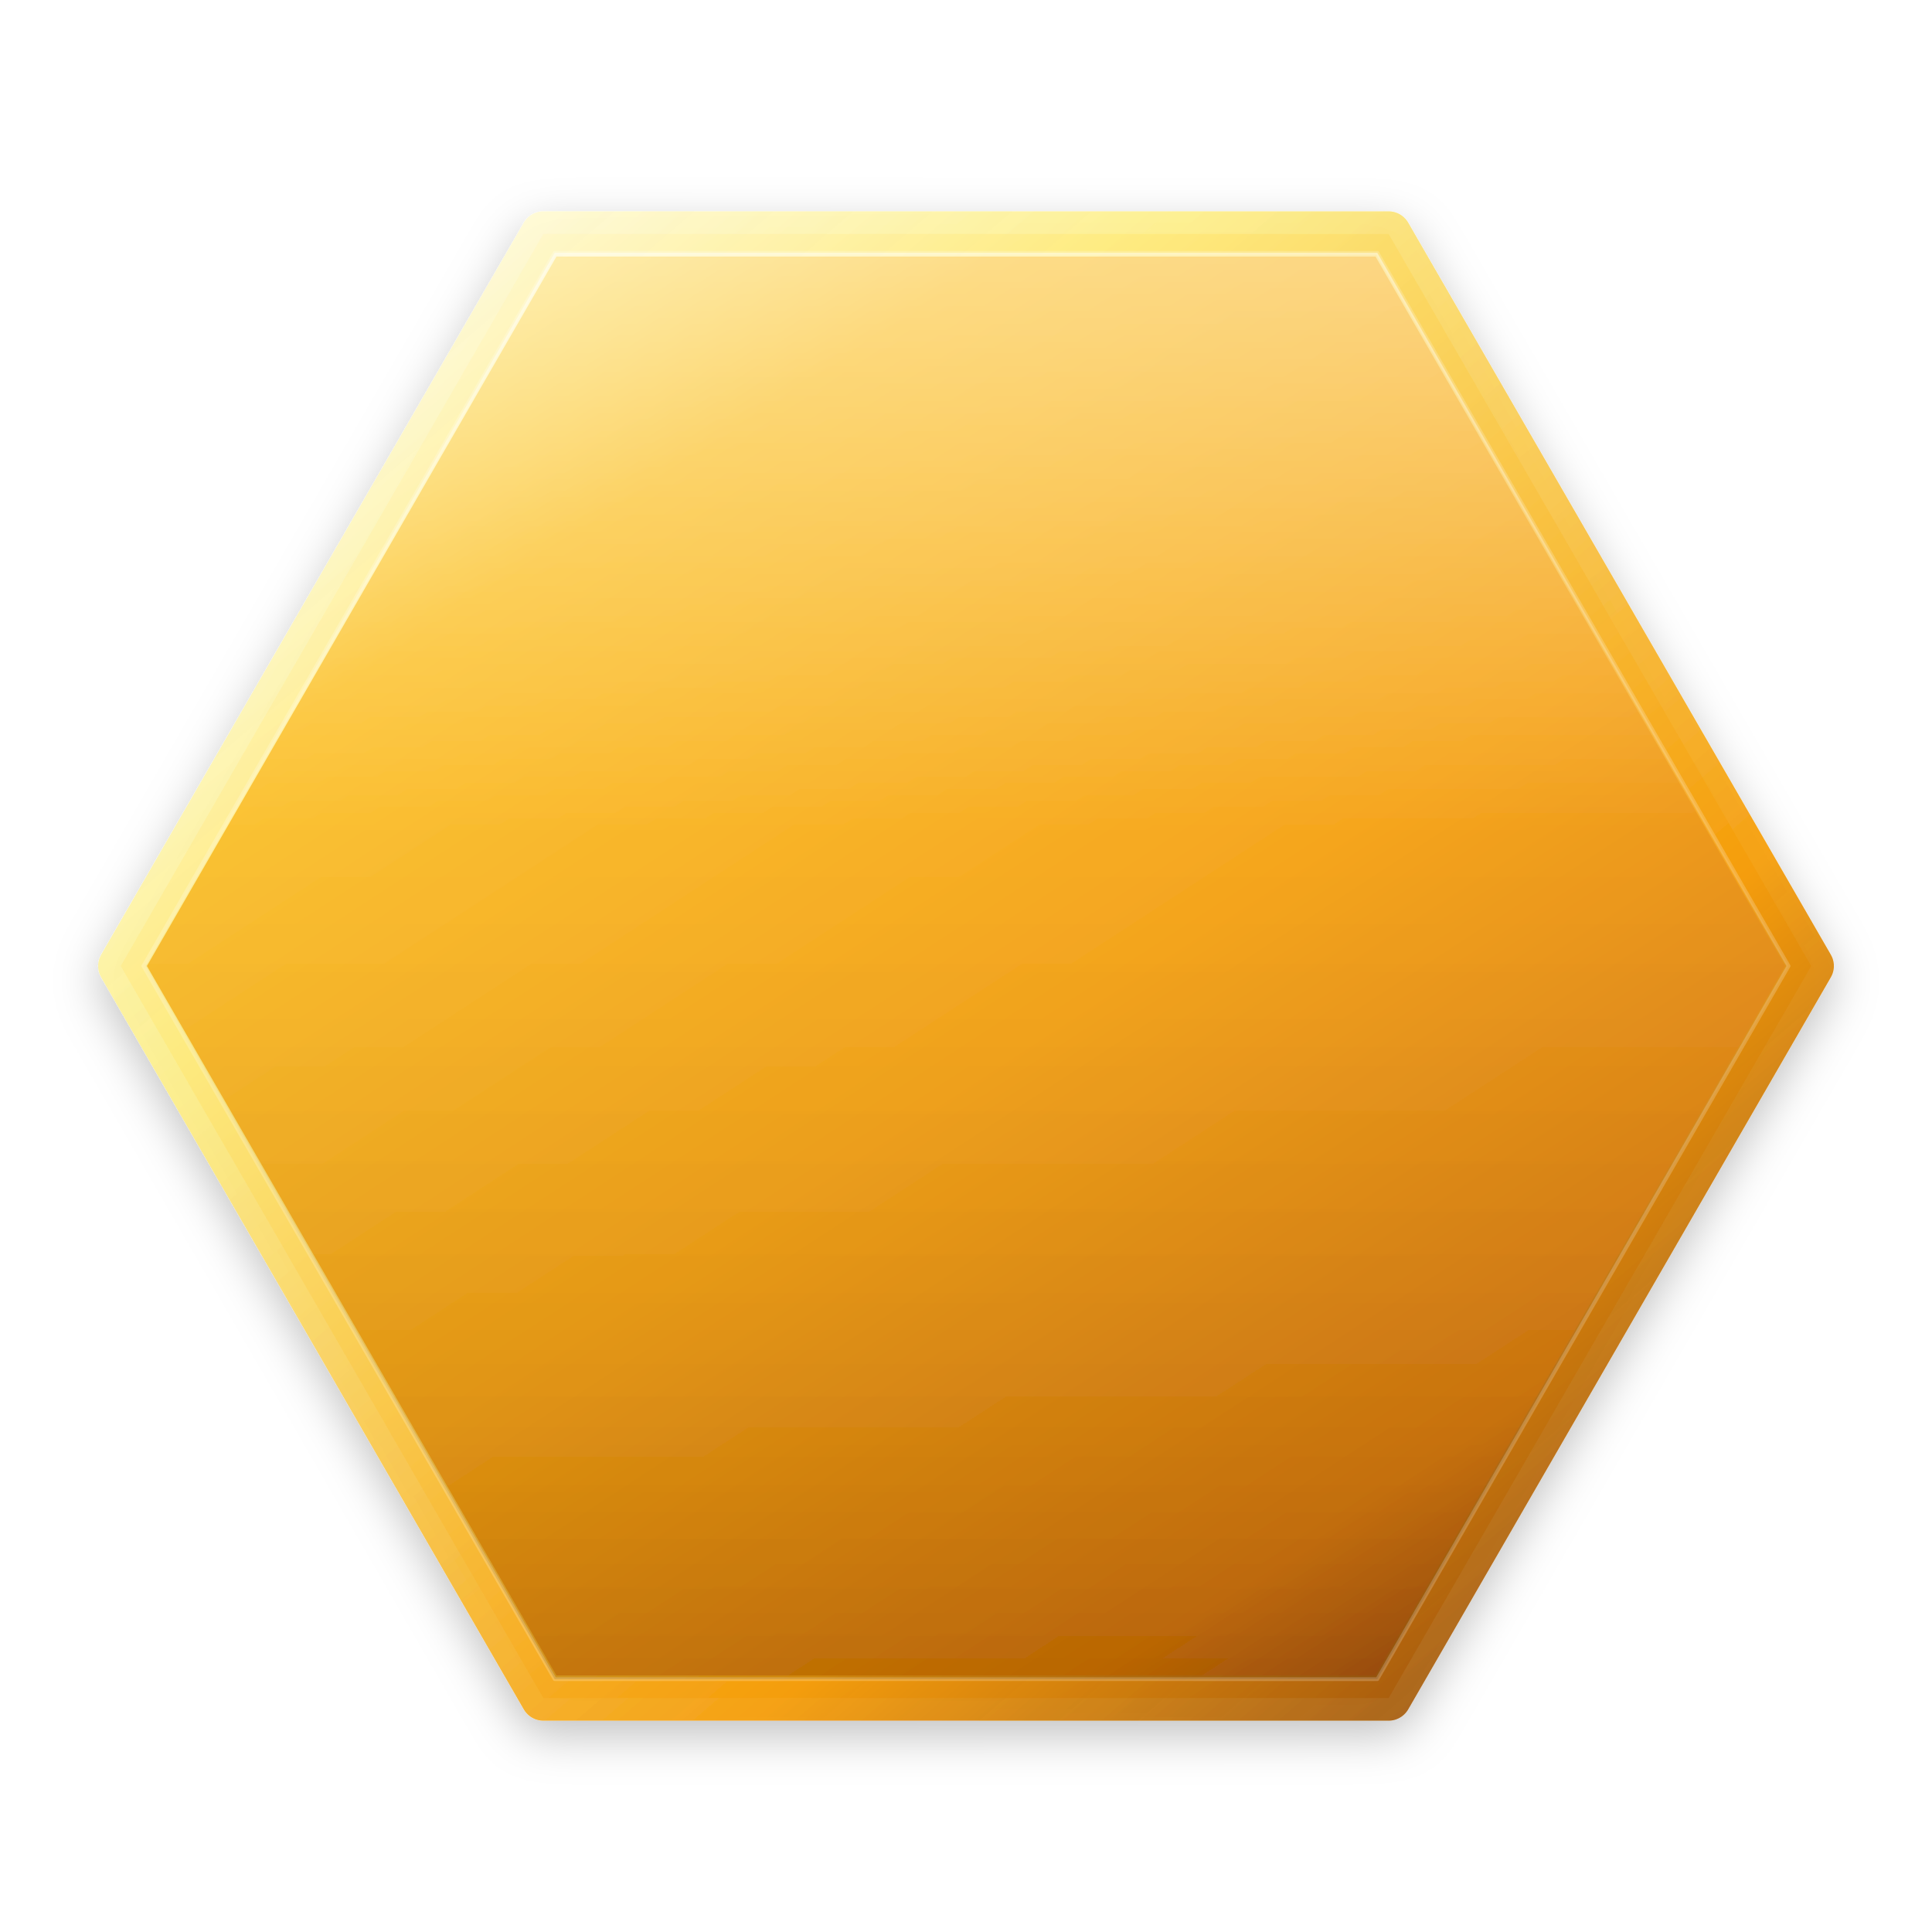
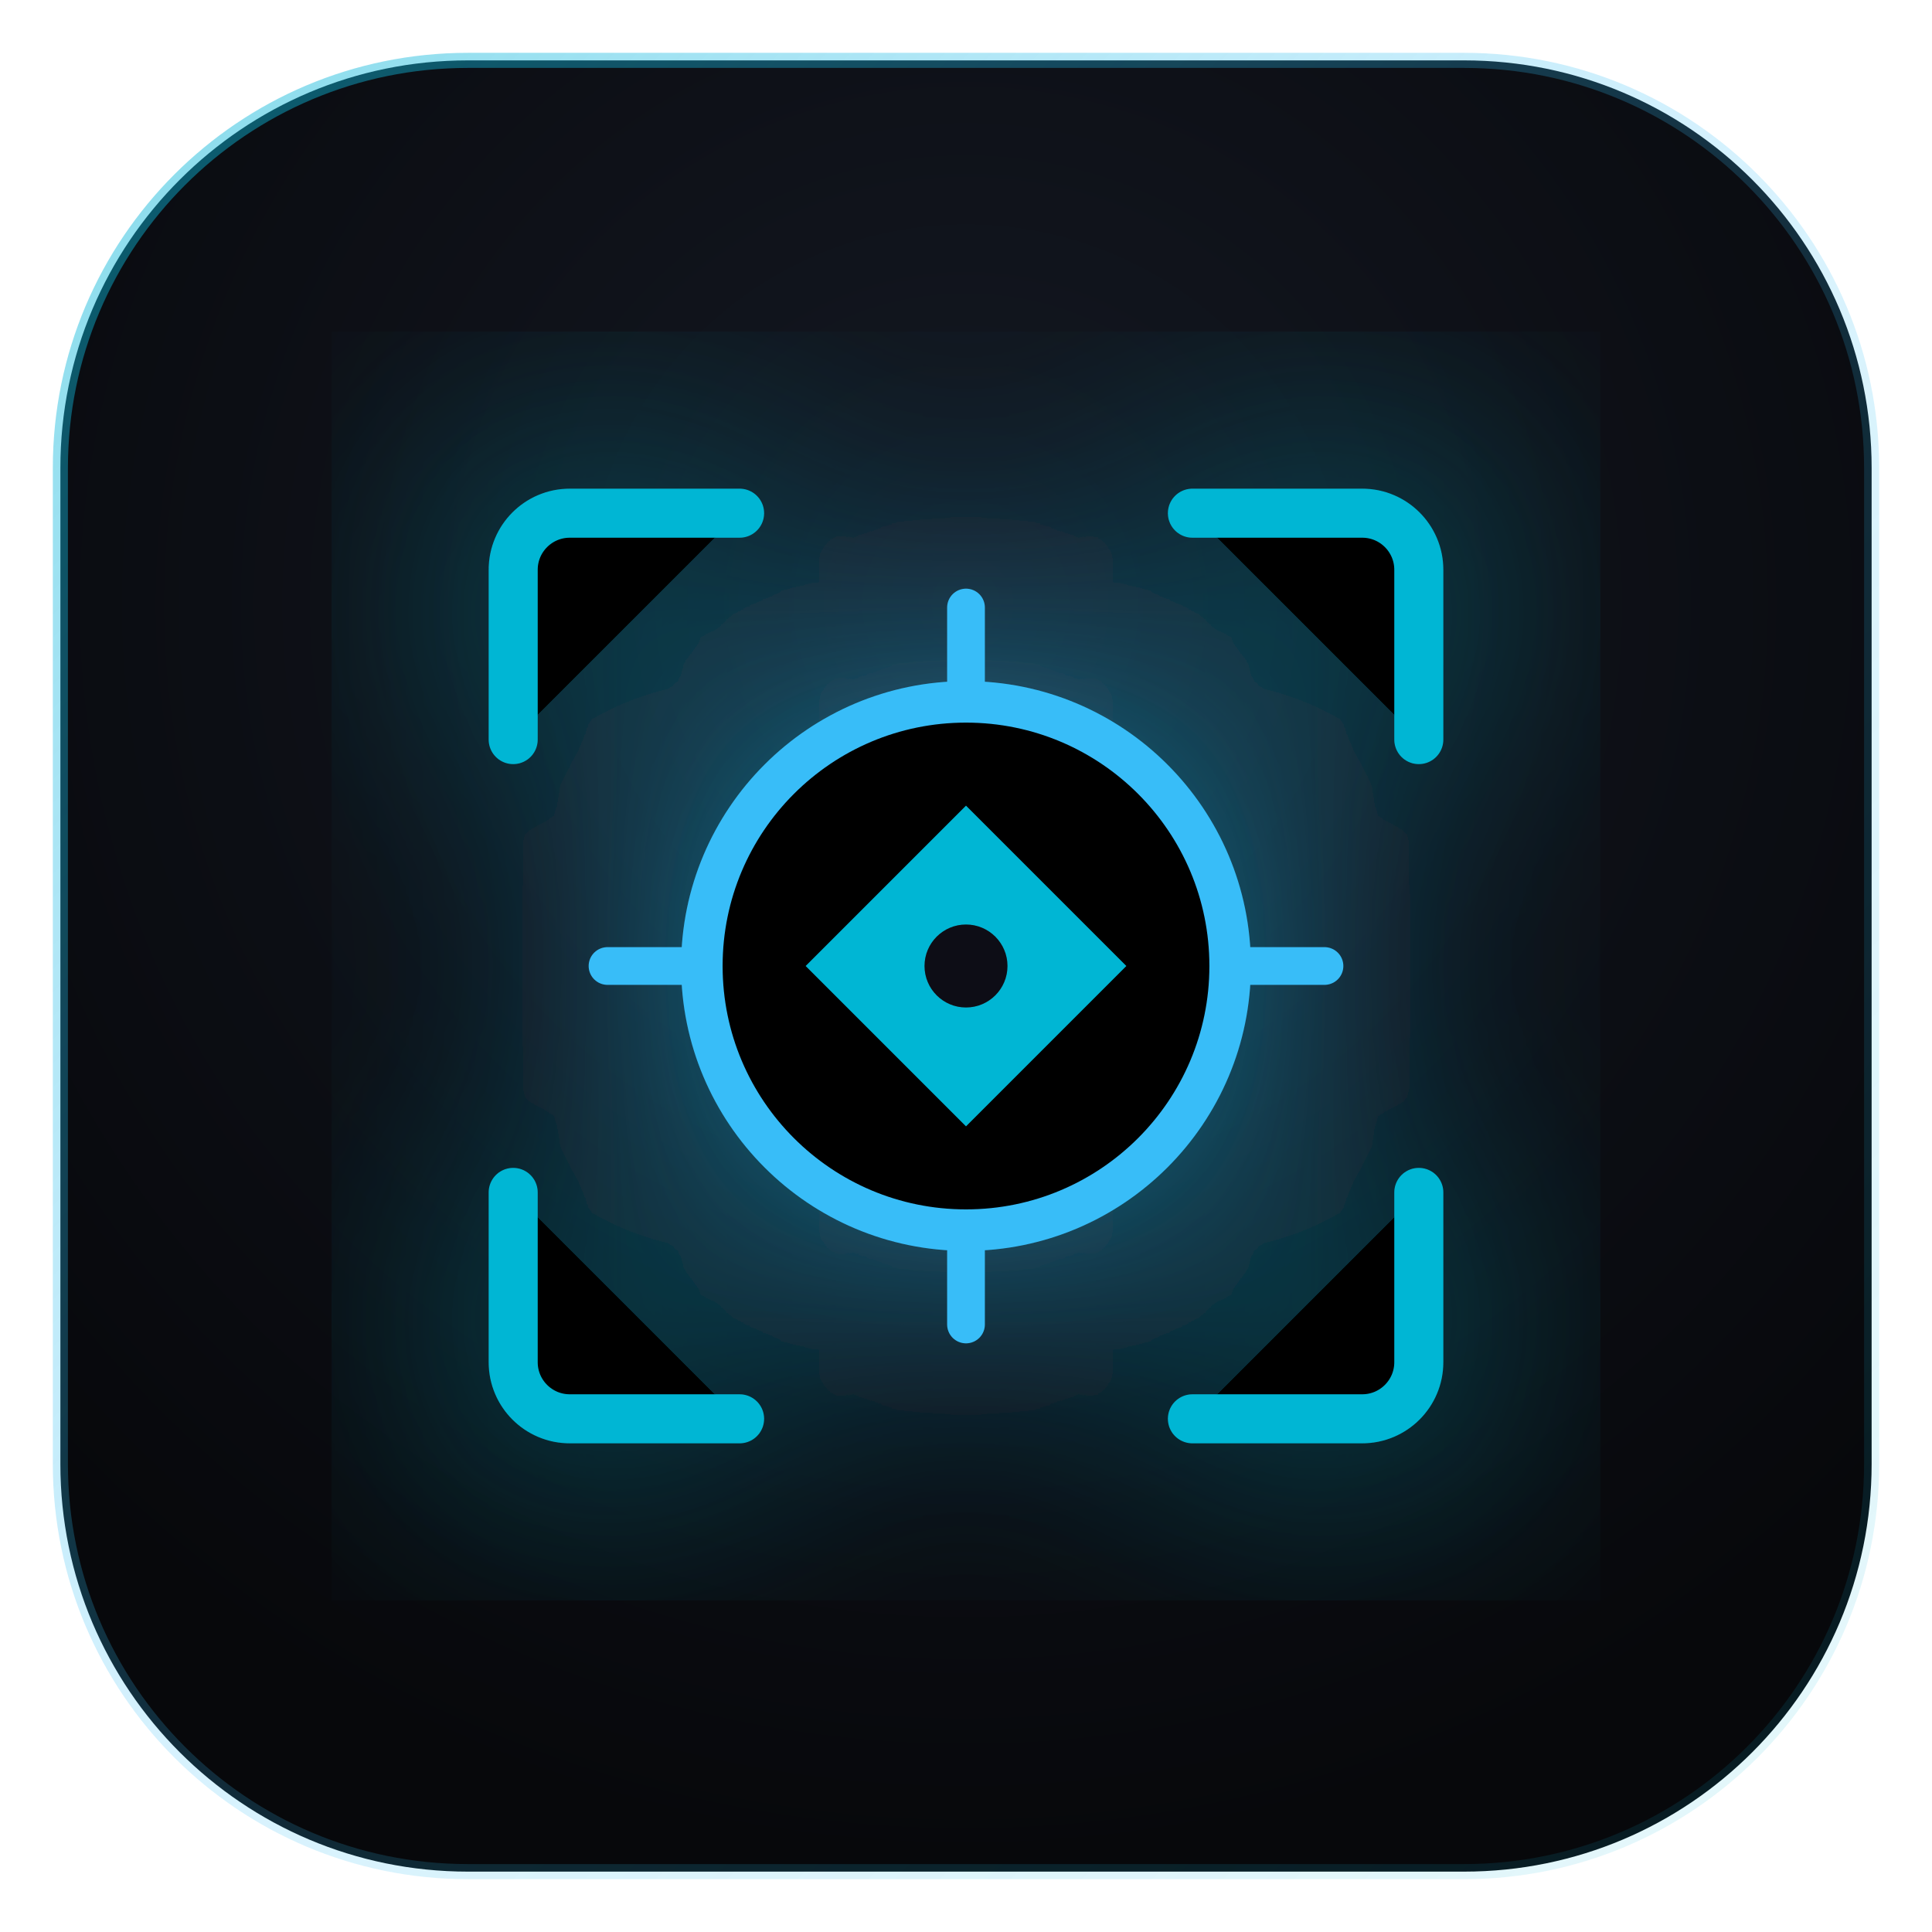
<svg xmlns="http://www.w3.org/2000/svg" viewBox="0 0 512 512" width="512" height="512">
  <defs>
-     <linearGradient id="amberCore" x1="12%" y1="0%" x2="88%" y2="100%">
-       <stop offset="0%" stop-color="#fef08a" />
-       <stop offset="20%" stop-color="#fbbf24" />
-       <stop offset="55%" stop-color="#f59e0b" />
-       <stop offset="85%" stop-color="#d97706" />
-       <stop offset="100%" stop-color="#92400e" />
+     <radialGradient id="bgGlow" cx="50%" cy="30%" r="70%">
+       <stop offset="0%" stop-color="#141923" />
+       <stop offset="60%" stop-color="#0c0e14" />
+       <stop offset="100%" stop-color="#07080b" />
+     </radialGradient>
+     <linearGradient id="cyanBorder" x1="0%" y1="0%" x2="100%" y2="100%">
+       <stop offset="0%" stop-color="#06b6d4" stop-opacity="0.5" />
+       <stop offset="50%" stop-color="#38bdf8" stop-opacity="0.2" />
+       <stop offset="100%" stop-color="#06b6d4" stop-opacity="0.1" />
    </linearGradient>
-     <linearGradient id="goldRim" x1="0%" y1="0%" x2="100%" y2="100%">
-       <stop offset="0%" stop-color="#ffffff" stop-opacity="0.95" />
-       <stop offset="30%" stop-color="#fef08a" stop-opacity="0.90" />
-       <stop offset="70%" stop-color="#f59e0b" stop-opacity="0.95" />
-       <stop offset="100%" stop-color="#78350f" stop-opacity="0.90" />
-     </linearGradient>
-     <linearGradient id="innerBevel" x1="0%" y1="0%" x2="0%" y2="100%">
-       <stop offset="0%" stop-color="#ffffff" stop-opacity="0.45" />
-       <stop offset="40%" stop-color="#ffffff" stop-opacity="0.08" />
-       <stop offset="100%" stop-color="#000000" stop-opacity="0.15" />
-     </linearGradient>
-     <filter id="iconShadow" x="-20%" y="-20%" width="140%" height="140%">
-       <feDropShadow dx="0" dy="16" stdDeviation="20" flood-color="#000000" flood-opacity="0.40" />
-       <feDropShadow dx="0" dy="4" stdDeviation="6" flood-color="#000000" flood-opacity="0.25" />
+     <filter id="markGlow" x="-20%" y="-20%" width="140%" height="140%">
+       <feGaussianBlur stdDeviation="8" result="blur" />
+       <feComposite in="SourceGraphic" in2="blur" operator="over" />
    </filter>
  </defs>
-   <g filter="url(#iconShadow)">
-     <polygon points="480,256 368,450 144,450 32,256 144,62 368,62" fill="url(#amberCore)" stroke="url(#goldRim)" stroke-width="12" stroke-linejoin="round" />
-     <polygon points="474,256 365,445 147,445 38,256 147,67 365,67" fill="url(#innerBevel)" stroke="rgba(255, 255, 255, 0.2)" stroke-width="1" stroke-linejoin="round" />
+   <rect x="16" y="16" width="480" height="480" rx="108" fill="url(#bgGlow)" stroke="url(#cyanBorder)" stroke-width="4" />
+   <g transform="translate(96, 96) scale(5)" filter="url(#markGlow)">
+     <g stroke="#06b6d4" stroke-width="2.6" stroke-linecap="round" stroke-linejoin="round">
+       <path d="M 8 20 L 8 11 A 3 3 0 0 1 11 8 L 20 8" />
+       <path d="M 44 8 L 53 8 A 3 3 0 0 1 56 11 L 56 20" />
+       <path d="M 8 44 L 8 53 A 3 3 0 0 0 11 56 L 20 56" />
+       <path d="M 44 56 L 53 56 A 3 3 0 0 0 56 53 L 56 44" />
+     </g>
+     <circle cx="32" cy="32" r="14" stroke="#38bdf8" stroke-width="2.2" stroke-linecap="round" stroke-linejoin="round" />
+     <path d="M 32 23.5 L 40.5 32 L 32 40.5 L 23.5 32 Z" fill="#06b6d4" />
+     <circle cx="32" cy="32" r="2.2" fill="#0c0e14" />
+     <g stroke="#38bdf8" stroke-width="2.0" stroke-linecap="round">
+       <line x1="13" y1="32" x2="17" y2="32" />
+       <line x1="47" y1="32" x2="51" y2="32" />
+       <line x1="32" y1="13" x2="32" y2="17" />
+       <line x1="32" y1="47" x2="32" y2="51" />
+     </g>
  </g>
</svg>
